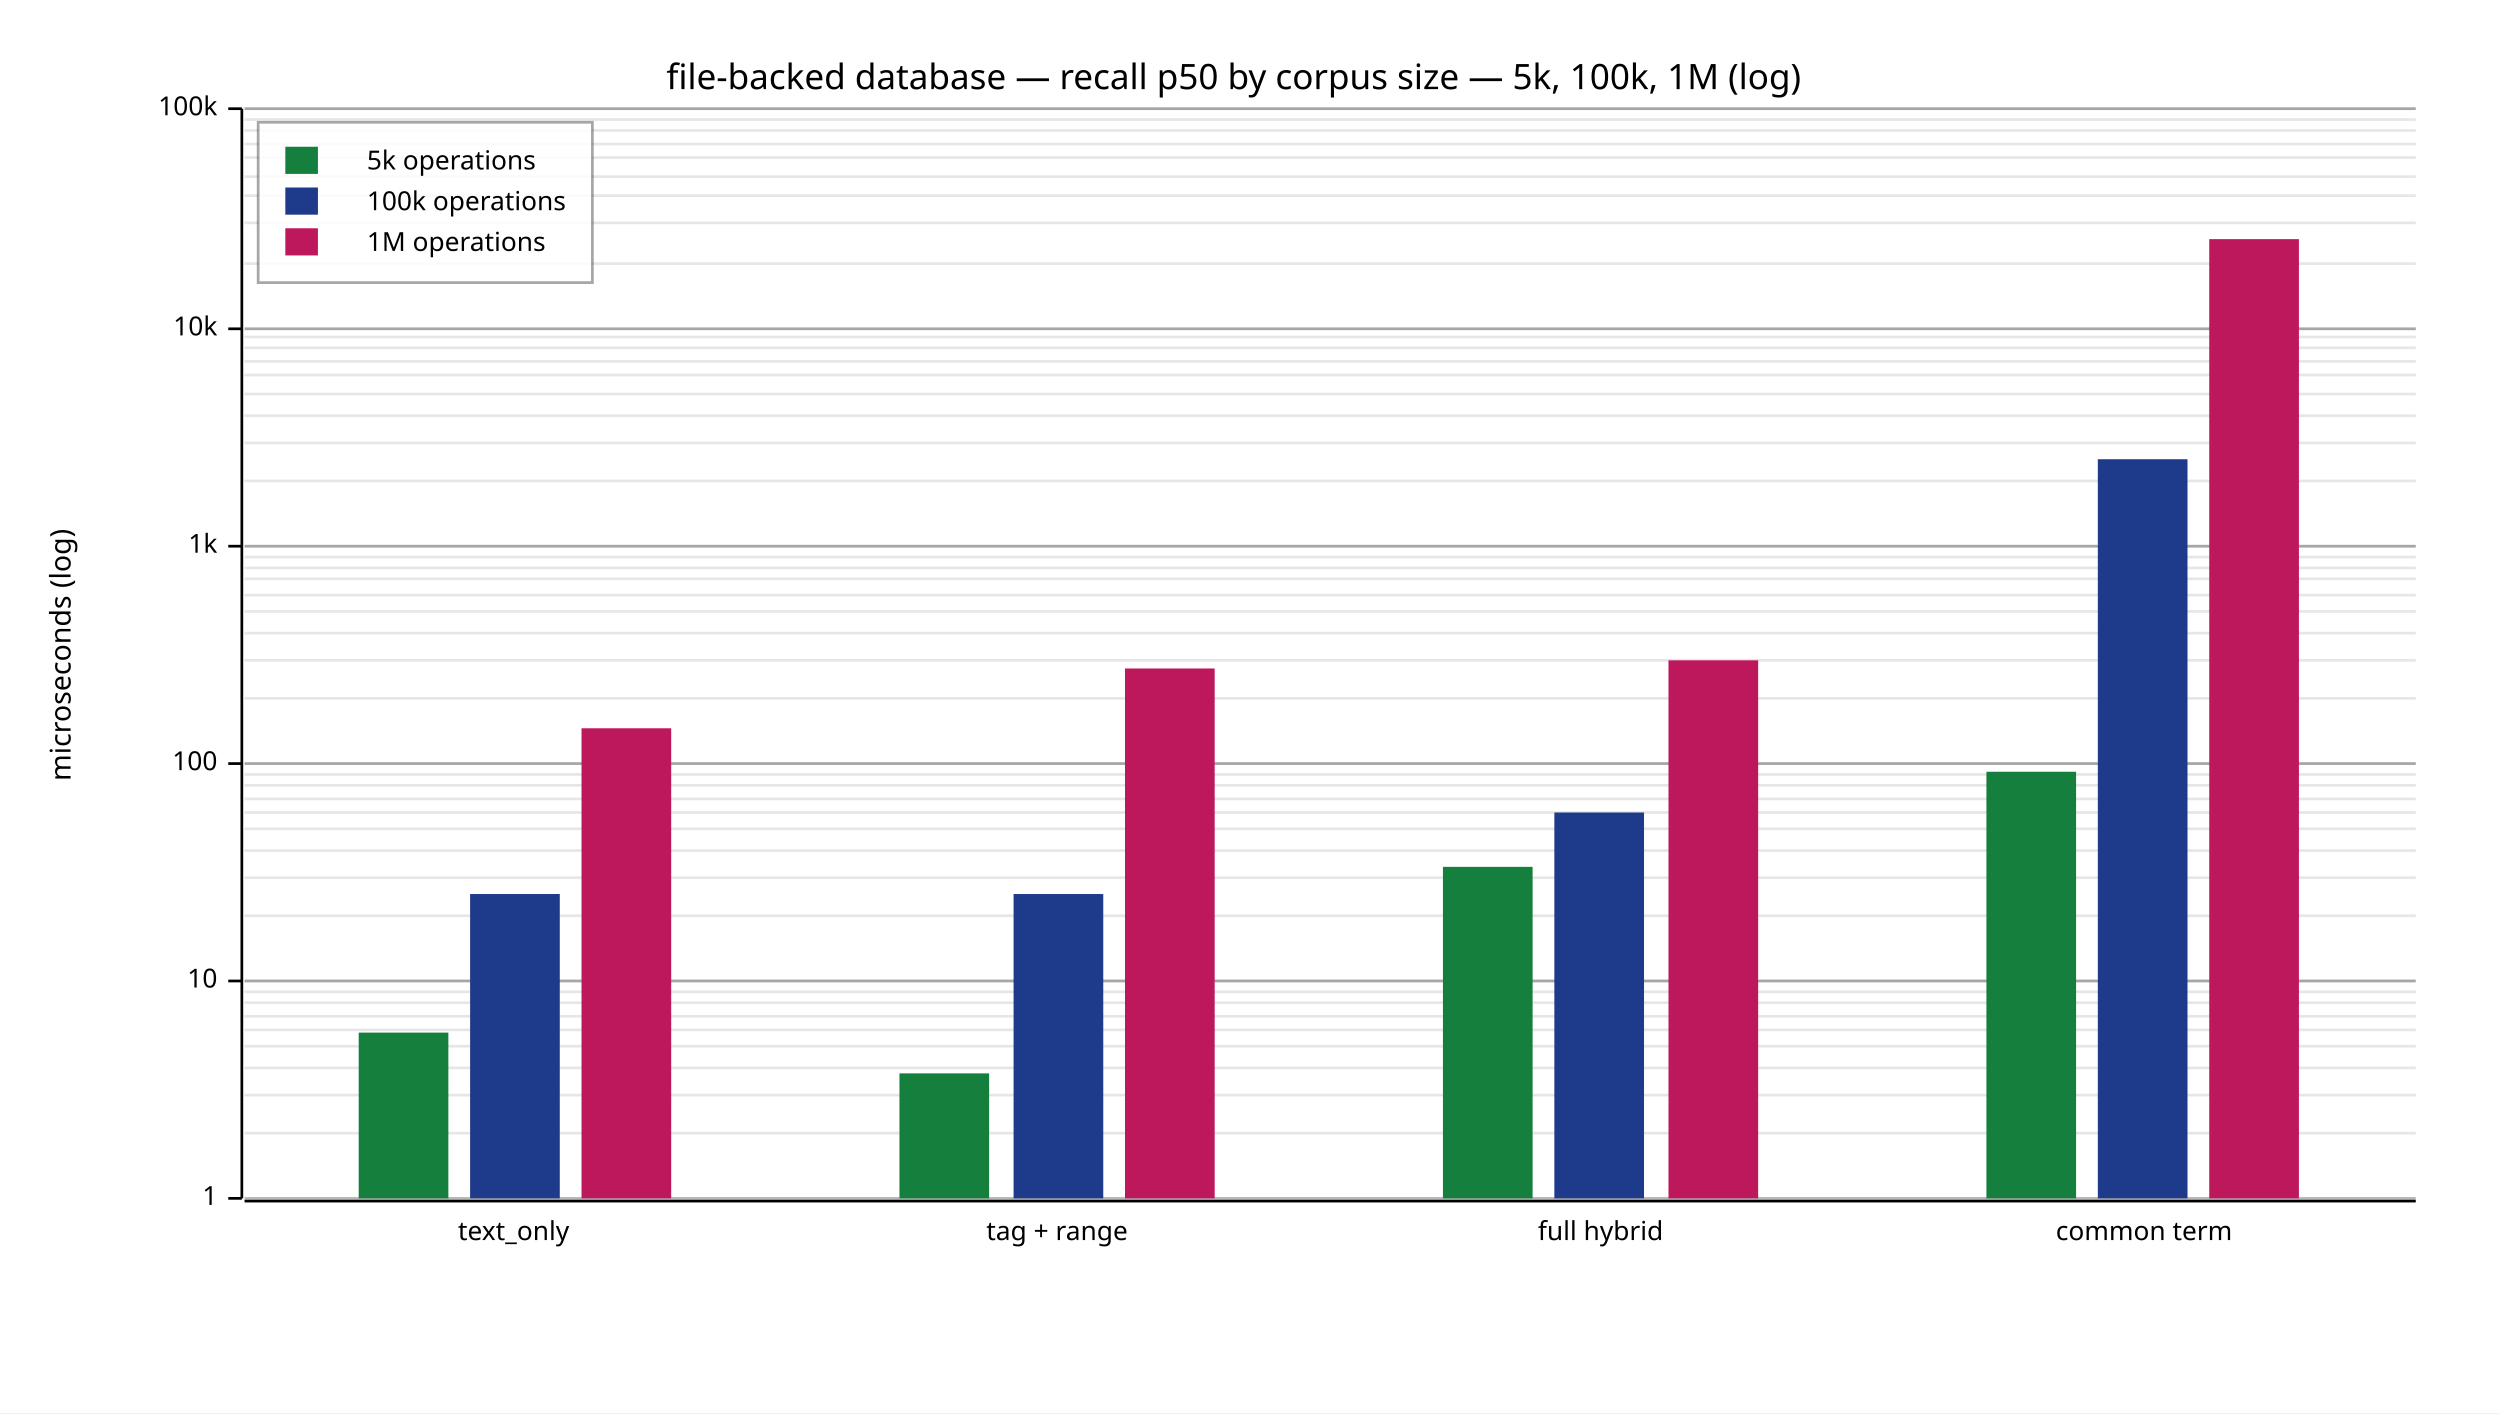
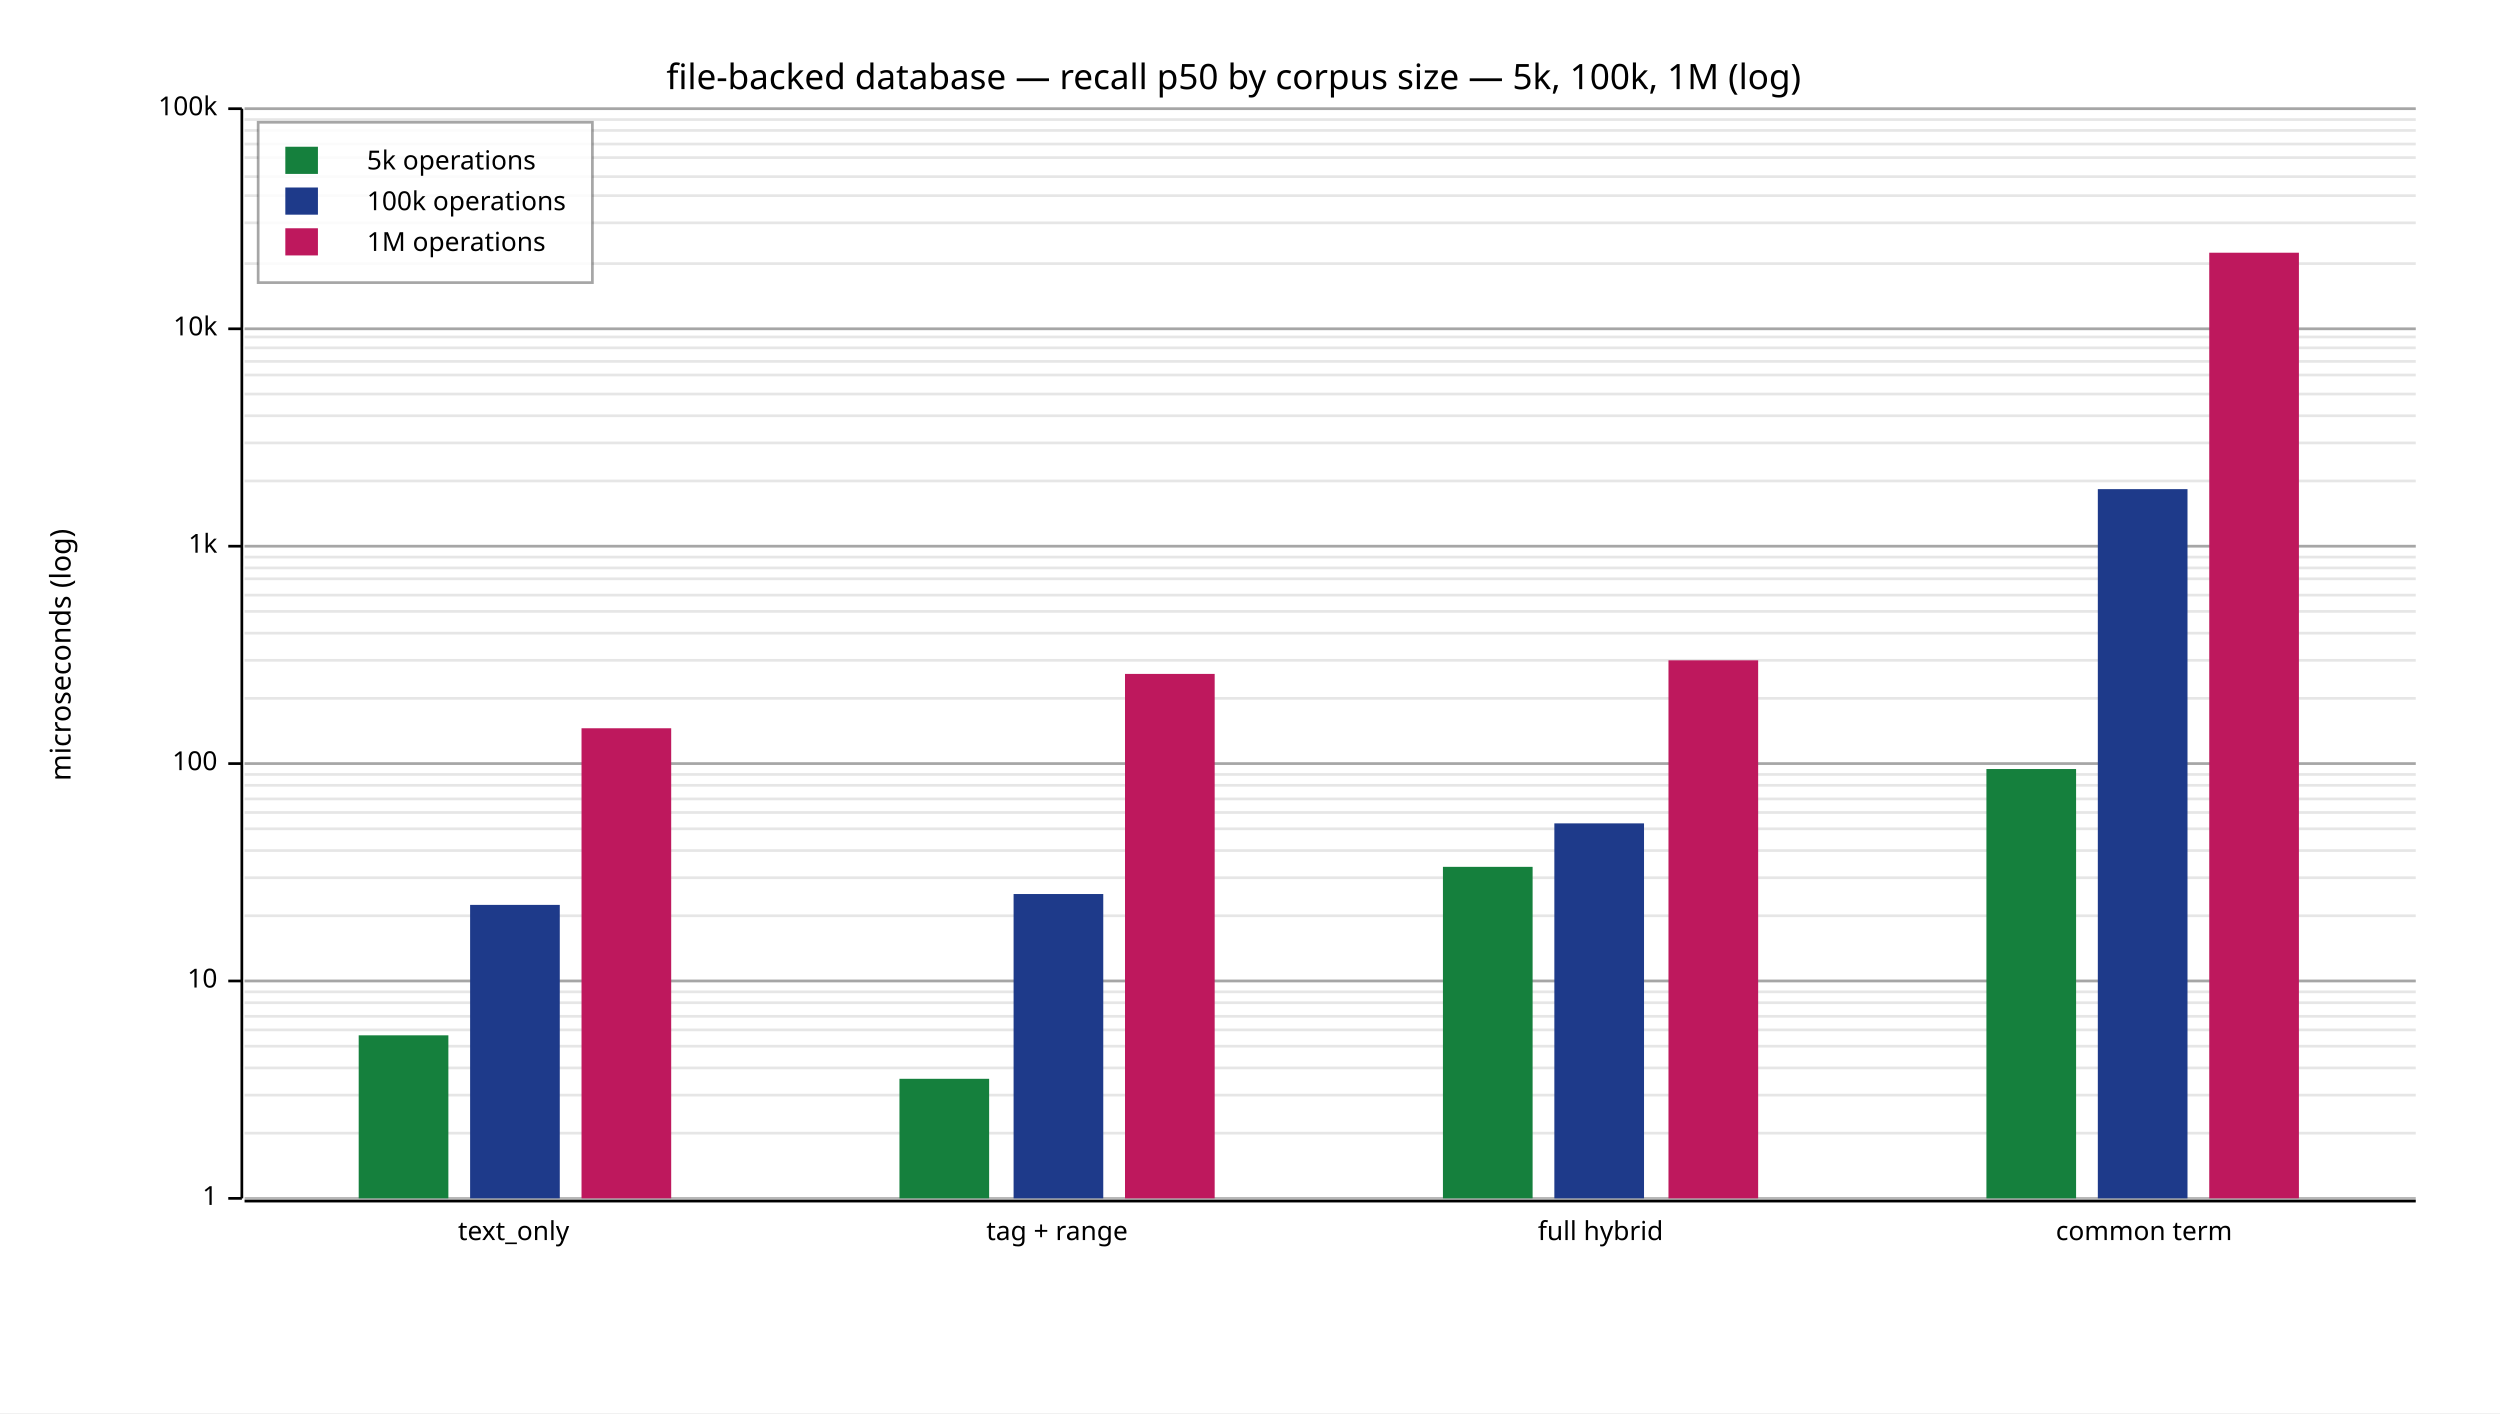
<svg xmlns="http://www.w3.org/2000/svg" width="920" height="520" viewBox="0 0 920 520">
  <rect x="0" y="0" width="920" height="520" opacity="1" fill="#FFFFFF" stroke="none" />
  <text x="454" y="23" dy="0.76em" text-anchor="middle" font-family="sans-serif" font-size="12.903" opacity="1" fill="#000000">
file-backed database — recall p50 by corpus size — 5k, 100k, 1M (log)
</text>
  <line opacity="0.1" stroke="#000000" stroke-width="1" x1="90" y1="441" x2="889" y2="441" />
  <line opacity="0.1" stroke="#000000" stroke-width="1" x1="90" y1="417" x2="889" y2="417" />
  <line opacity="0.1" stroke="#000000" stroke-width="1" x1="90" y1="403" x2="889" y2="403" />
  <line opacity="0.1" stroke="#000000" stroke-width="1" x1="90" y1="393" x2="889" y2="393" />
  <line opacity="0.1" stroke="#000000" stroke-width="1" x1="90" y1="385" x2="889" y2="385" />
  <line opacity="0.1" stroke="#000000" stroke-width="1" x1="90" y1="379" x2="889" y2="379" />
  <line opacity="0.1" stroke="#000000" stroke-width="1" x1="90" y1="374" x2="889" y2="374" />
  <line opacity="0.1" stroke="#000000" stroke-width="1" x1="90" y1="369" x2="889" y2="369" />
  <line opacity="0.1" stroke="#000000" stroke-width="1" x1="90" y1="365" x2="889" y2="365" />
  <line opacity="0.1" stroke="#000000" stroke-width="1" x1="90" y1="361" x2="889" y2="361" />
  <line opacity="0.1" stroke="#000000" stroke-width="1" x1="90" y1="361" x2="889" y2="361" />
  <line opacity="0.1" stroke="#000000" stroke-width="1" x1="90" y1="337" x2="889" y2="337" />
  <line opacity="0.1" stroke="#000000" stroke-width="1" x1="90" y1="323" x2="889" y2="323" />
  <line opacity="0.1" stroke="#000000" stroke-width="1" x1="90" y1="313" x2="889" y2="313" />
  <line opacity="0.1" stroke="#000000" stroke-width="1" x1="90" y1="305" x2="889" y2="305" />
  <line opacity="0.1" stroke="#000000" stroke-width="1" x1="90" y1="299" x2="889" y2="299" />
  <line opacity="0.1" stroke="#000000" stroke-width="1" x1="90" y1="294" x2="889" y2="294" />
  <line opacity="0.1" stroke="#000000" stroke-width="1" x1="90" y1="289" x2="889" y2="289" />
  <line opacity="0.1" stroke="#000000" stroke-width="1" x1="90" y1="285" x2="889" y2="285" />
  <line opacity="0.1" stroke="#000000" stroke-width="1" x1="90" y1="281" x2="889" y2="281" />
  <line opacity="0.1" stroke="#000000" stroke-width="1" x1="90" y1="281" x2="889" y2="281" />
  <line opacity="0.1" stroke="#000000" stroke-width="1" x1="90" y1="257" x2="889" y2="257" />
  <line opacity="0.1" stroke="#000000" stroke-width="1" x1="90" y1="243" x2="889" y2="243" />
  <line opacity="0.1" stroke="#000000" stroke-width="1" x1="90" y1="233" x2="889" y2="233" />
  <line opacity="0.1" stroke="#000000" stroke-width="1" x1="90" y1="225" x2="889" y2="225" />
  <line opacity="0.1" stroke="#000000" stroke-width="1" x1="90" y1="219" x2="889" y2="219" />
  <line opacity="0.1" stroke="#000000" stroke-width="1" x1="90" y1="213" x2="889" y2="213" />
  <line opacity="0.1" stroke="#000000" stroke-width="1" x1="90" y1="209" x2="889" y2="209" />
  <line opacity="0.1" stroke="#000000" stroke-width="1" x1="90" y1="205" x2="889" y2="205" />
  <line opacity="0.1" stroke="#000000" stroke-width="1" x1="90" y1="201" x2="889" y2="201" />
  <line opacity="0.1" stroke="#000000" stroke-width="1" x1="90" y1="201" x2="889" y2="201" />
  <line opacity="0.1" stroke="#000000" stroke-width="1" x1="90" y1="177" x2="889" y2="177" />
  <line opacity="0.1" stroke="#000000" stroke-width="1" x1="90" y1="163" x2="889" y2="163" />
  <line opacity="0.1" stroke="#000000" stroke-width="1" x1="90" y1="153" x2="889" y2="153" />
  <line opacity="0.1" stroke="#000000" stroke-width="1" x1="90" y1="145" x2="889" y2="145" />
  <line opacity="0.1" stroke="#000000" stroke-width="1" x1="90" y1="138" x2="889" y2="138" />
  <line opacity="0.1" stroke="#000000" stroke-width="1" x1="90" y1="133" x2="889" y2="133" />
  <line opacity="0.1" stroke="#000000" stroke-width="1" x1="90" y1="128" x2="889" y2="128" />
  <line opacity="0.1" stroke="#000000" stroke-width="1" x1="90" y1="124" x2="889" y2="124" />
  <line opacity="0.1" stroke="#000000" stroke-width="1" x1="90" y1="121" x2="889" y2="121" />
  <line opacity="0.1" stroke="#000000" stroke-width="1" x1="90" y1="121" x2="889" y2="121" />
  <line opacity="0.1" stroke="#000000" stroke-width="1" x1="90" y1="97" x2="889" y2="97" />
  <line opacity="0.1" stroke="#000000" stroke-width="1" x1="90" y1="82" x2="889" y2="82" />
  <line opacity="0.1" stroke="#000000" stroke-width="1" x1="90" y1="72" x2="889" y2="72" />
  <line opacity="0.1" stroke="#000000" stroke-width="1" x1="90" y1="65" x2="889" y2="65" />
  <line opacity="0.1" stroke="#000000" stroke-width="1" x1="90" y1="58" x2="889" y2="58" />
  <line opacity="0.1" stroke="#000000" stroke-width="1" x1="90" y1="53" x2="889" y2="53" />
  <line opacity="0.1" stroke="#000000" stroke-width="1" x1="90" y1="48" x2="889" y2="48" />
  <line opacity="0.1" stroke="#000000" stroke-width="1" x1="90" y1="44" x2="889" y2="44" />
  <line opacity="0.1" stroke="#000000" stroke-width="1" x1="90" y1="40" x2="889" y2="40" />
  <line opacity="0.1" stroke="#000000" stroke-width="1" x1="90" y1="40" x2="889" y2="40" />
  <text x="18" y="241" dy="0.76em" text-anchor="middle" font-family="sans-serif" font-size="10.484" opacity="1" fill="#000000" transform="rotate(270, 18, 241)">
microseconds (log)
</text>
  <line opacity="0.2" stroke="#000000" stroke-width="1" x1="90" y1="441" x2="889" y2="441" />
  <line opacity="0.2" stroke="#000000" stroke-width="1" x1="90" y1="361" x2="889" y2="361" />
  <line opacity="0.2" stroke="#000000" stroke-width="1" x1="90" y1="281" x2="889" y2="281" />
  <line opacity="0.2" stroke="#000000" stroke-width="1" x1="90" y1="201" x2="889" y2="201" />
  <line opacity="0.2" stroke="#000000" stroke-width="1" x1="90" y1="121" x2="889" y2="121" />
  <line opacity="0.2" stroke="#000000" stroke-width="1" x1="90" y1="40" x2="889" y2="40" />
  <polyline fill="none" opacity="1" stroke="#000000" stroke-width="1" points="89,40 89,441 " />
  <text x="80" y="441" dy="0.5ex" text-anchor="end" font-family="sans-serif" font-size="9.677" opacity="1" fill="#000000">
1
</text>
  <polyline fill="none" opacity="1" stroke="#000000" stroke-width="1" points="84,441 89,441 " />
  <text x="80" y="361" dy="0.5ex" text-anchor="end" font-family="sans-serif" font-size="9.677" opacity="1" fill="#000000">
10
</text>
  <polyline fill="none" opacity="1" stroke="#000000" stroke-width="1" points="84,361 89,361 " />
  <text x="80" y="281" dy="0.5ex" text-anchor="end" font-family="sans-serif" font-size="9.677" opacity="1" fill="#000000">
100
</text>
  <polyline fill="none" opacity="1" stroke="#000000" stroke-width="1" points="84,281 89,281 " />
  <text x="80" y="201" dy="0.5ex" text-anchor="end" font-family="sans-serif" font-size="9.677" opacity="1" fill="#000000">
1k
</text>
  <polyline fill="none" opacity="1" stroke="#000000" stroke-width="1" points="84,201 89,201 " />
  <text x="80" y="121" dy="0.5ex" text-anchor="end" font-family="sans-serif" font-size="9.677" opacity="1" fill="#000000">
10k
</text>
  <polyline fill="none" opacity="1" stroke="#000000" stroke-width="1" points="84,121 89,121 " />
  <text x="80" y="40" dy="0.5ex" text-anchor="end" font-family="sans-serif" font-size="9.677" opacity="1" fill="#000000">
100k
</text>
  <polyline fill="none" opacity="1" stroke="#000000" stroke-width="1" points="84,40 89,40 " />
  <polyline fill="none" opacity="1" stroke="#000000" stroke-width="1" points="90,442 889,442 " />
-   <rect x="132" y="380" width="33" height="61" opacity="1" fill="#15803D" stroke="none" />
-   <rect x="331" y="395" width="33" height="46" opacity="1" fill="#15803D" stroke="none" />
+   <rect x="132" y="381" width="33" height="60" opacity="1" fill="#15803D" stroke="none" />
+   <rect x="331" y="397" width="33" height="44" opacity="1" fill="#15803D" stroke="none" />
  <rect x="531" y="319" width="33" height="122" opacity="1" fill="#15803D" stroke="none" />
-   <rect x="731" y="284" width="33" height="157" opacity="1" fill="#15803D" stroke="none" />
-   <rect x="173" y="329" width="33" height="112" opacity="1" fill="#1E3A8A" stroke="none" />
+   <rect x="731" y="283" width="33" height="158" opacity="1" fill="#15803D" stroke="none" />
+   <rect x="173" y="333" width="33" height="108" opacity="1" fill="#1E3A8A" stroke="none" />
  <rect x="373" y="329" width="33" height="112" opacity="1" fill="#1E3A8A" stroke="none" />
-   <rect x="572" y="299" width="33" height="142" opacity="1" fill="#1E3A8A" stroke="none" />
-   <rect x="772" y="169" width="33" height="272" opacity="1" fill="#1E3A8A" stroke="none" />
+   <rect x="572" y="303" width="33" height="138" opacity="1" fill="#1E3A8A" stroke="none" />
+   <rect x="772" y="180" width="33" height="261" opacity="1" fill="#1E3A8A" stroke="none" />
  <rect x="214" y="268" width="33" height="173" opacity="1" fill="#BE185D" stroke="none" />
-   <rect x="414" y="246" width="33" height="195" opacity="1" fill="#BE185D" stroke="none" />
+   <rect x="414" y="248" width="33" height="193" opacity="1" fill="#BE185D" stroke="none" />
  <rect x="614" y="243" width="33" height="198" opacity="1" fill="#BE185D" stroke="none" />
-   <rect x="813" y="88" width="33" height="353" opacity="1" fill="#BE185D" stroke="none" />
+   <rect x="813" y="93" width="33" height="348" opacity="1" fill="#BE185D" stroke="none" />
  <rect x="95" y="45" width="123" height="59" opacity="0.85" fill="#FFFFFF" stroke="none" />
  <rect x="95" y="45" width="123" height="59" opacity="0.35" fill="none" stroke="#000000" />
  <text x="135" y="55" dy="0.76em" text-anchor="start" font-family="sans-serif" font-size="9.677" opacity="1" fill="#000000">
5k operations
</text>
  <text x="135" y="70" dy="0.76em" text-anchor="start" font-family="sans-serif" font-size="9.677" opacity="1" fill="#000000">
100k operations
</text>
  <text x="135" y="85" dy="0.76em" text-anchor="start" font-family="sans-serif" font-size="9.677" opacity="1" fill="#000000">
1M operations
</text>
  <rect x="105" y="54" width="12" height="10" opacity="1" fill="#15803D" stroke="none" />
  <rect x="105" y="69" width="12" height="10" opacity="1" fill="#1E3A8A" stroke="none" />
  <rect x="105" y="84" width="12" height="10" opacity="1" fill="#BE185D" stroke="none" />
  <text x="189" y="449" dy="0.76em" text-anchor="middle" font-family="sans-serif" font-size="9.677" opacity="1" fill="#000000">
text_only
</text>
  <text x="389" y="449" dy="0.76em" text-anchor="middle" font-family="sans-serif" font-size="9.677" opacity="1" fill="#000000">
tag + range
</text>
  <text x="589" y="449" dy="0.76em" text-anchor="middle" font-family="sans-serif" font-size="9.677" opacity="1" fill="#000000">
full hybrid
</text>
  <text x="789" y="449" dy="0.76em" text-anchor="middle" font-family="sans-serif" font-size="9.677" opacity="1" fill="#000000">
common term
</text>
</svg>
